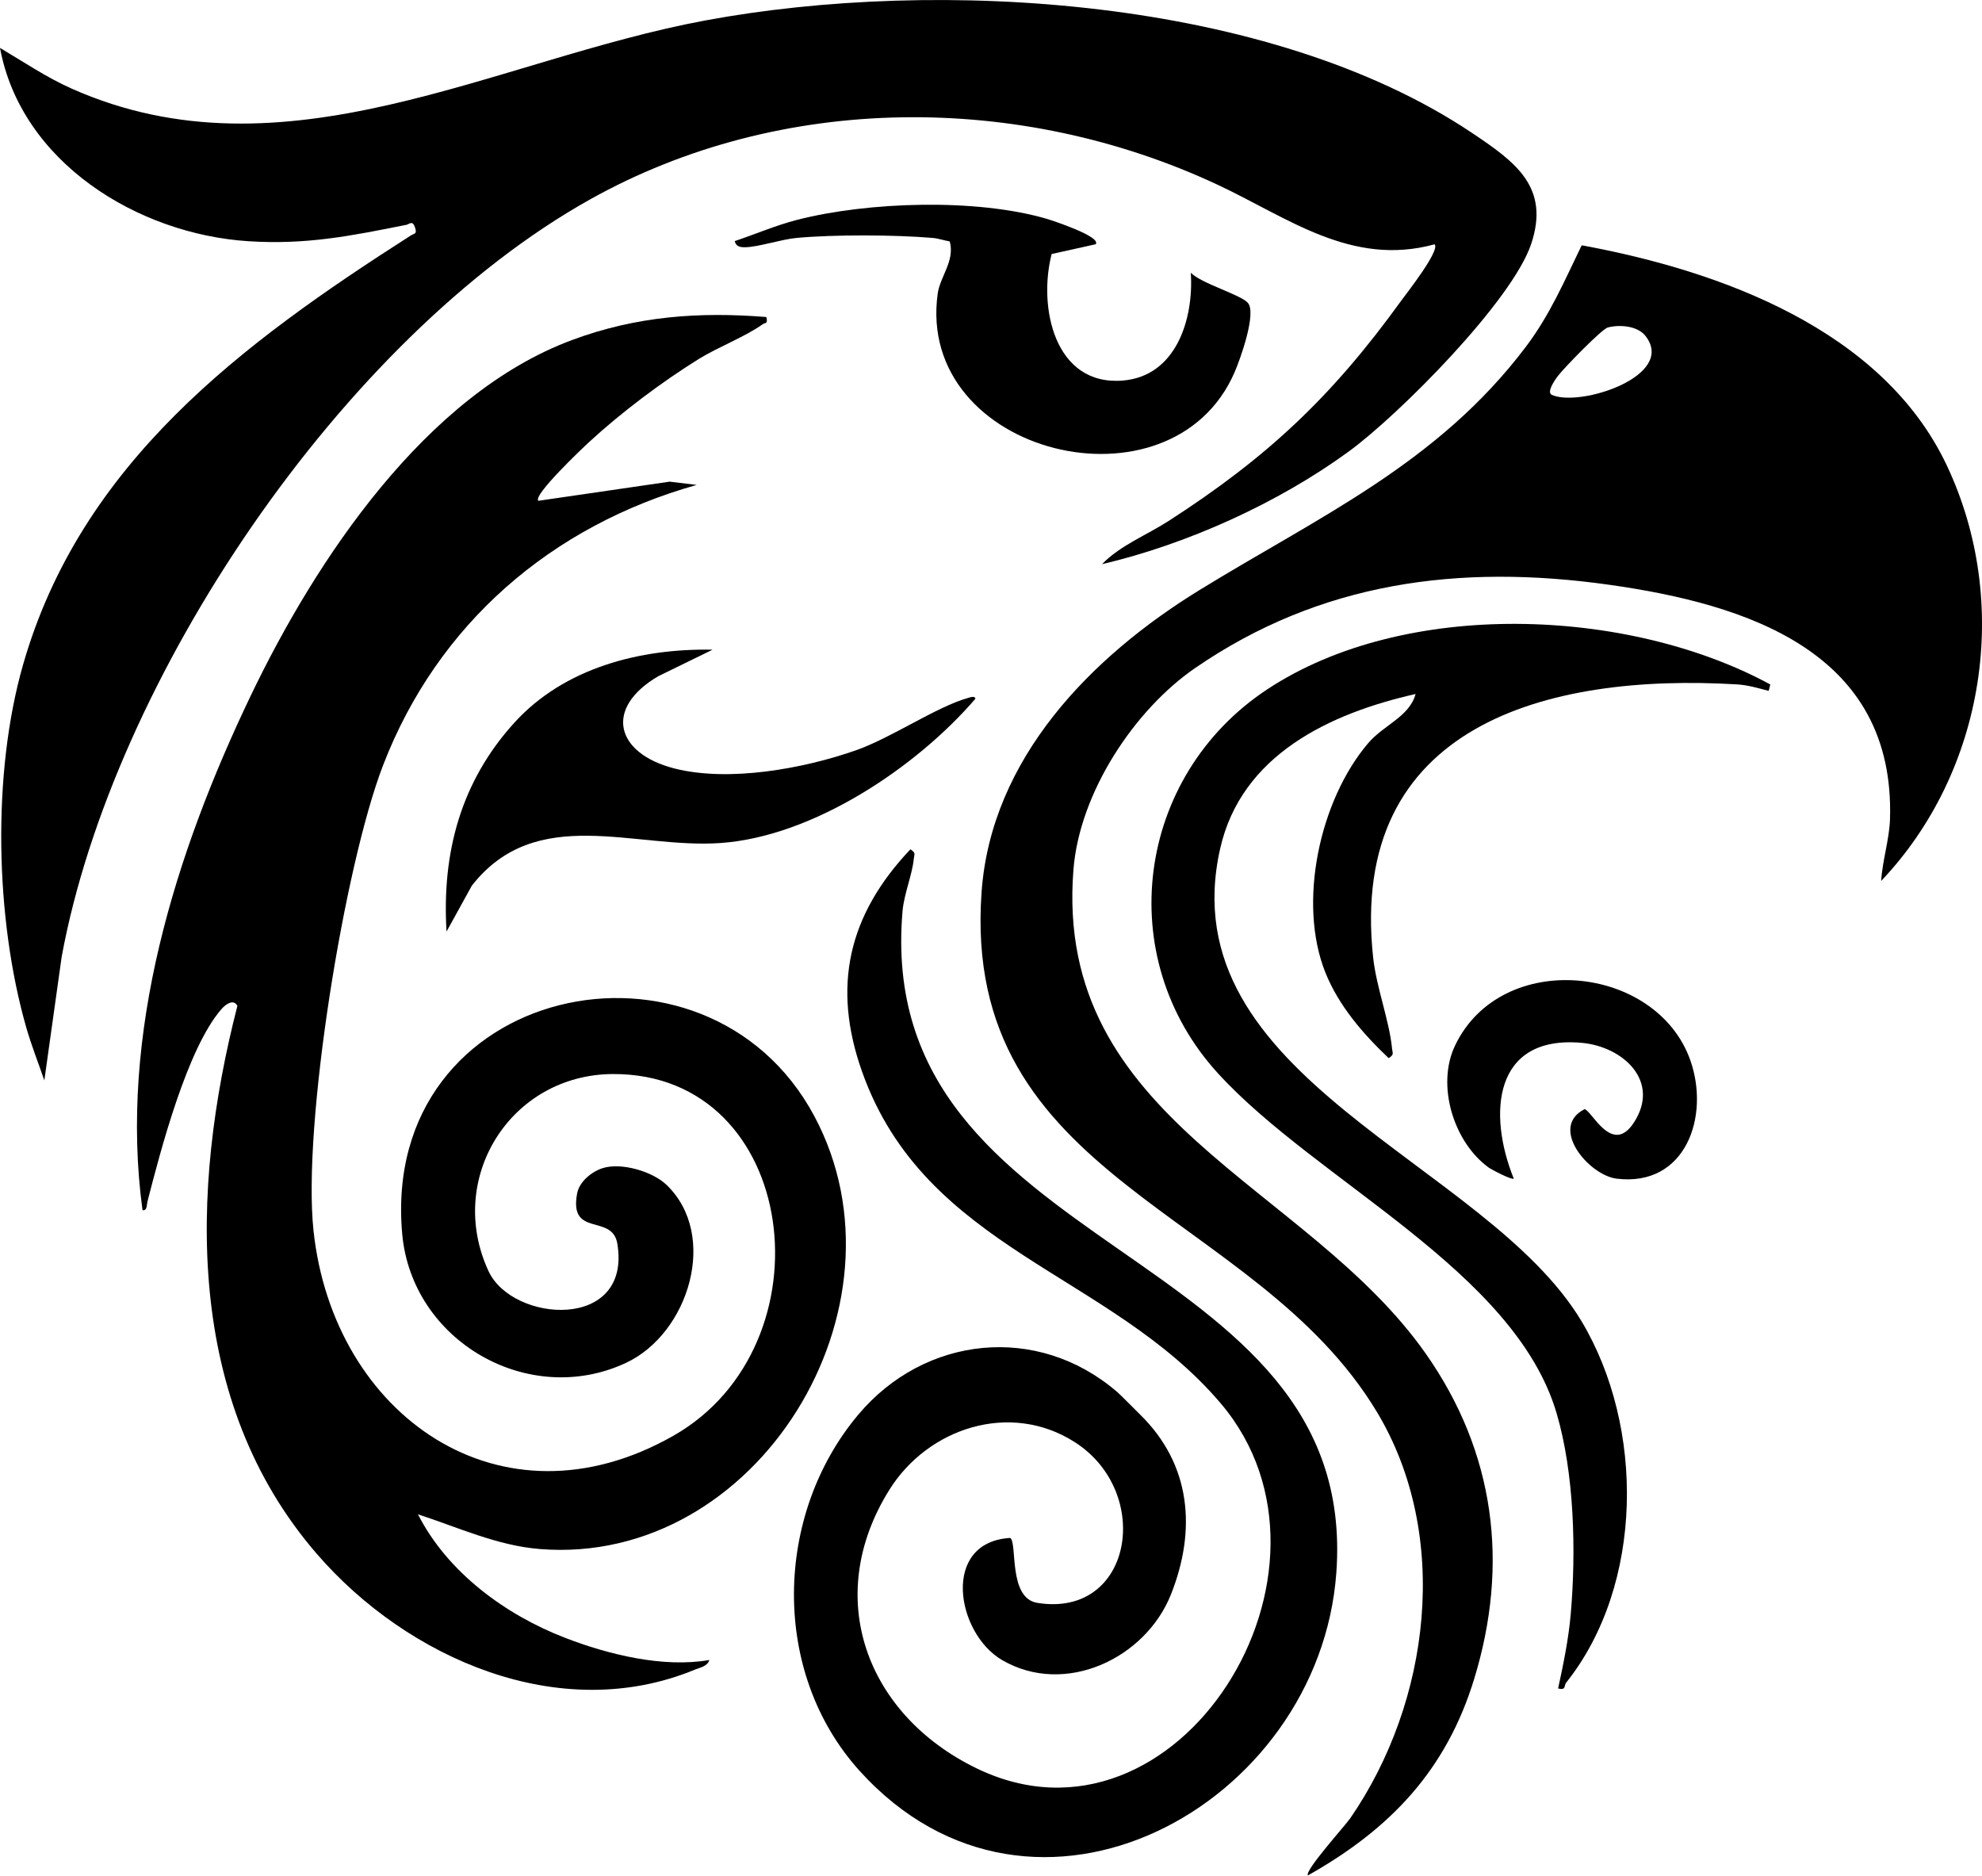
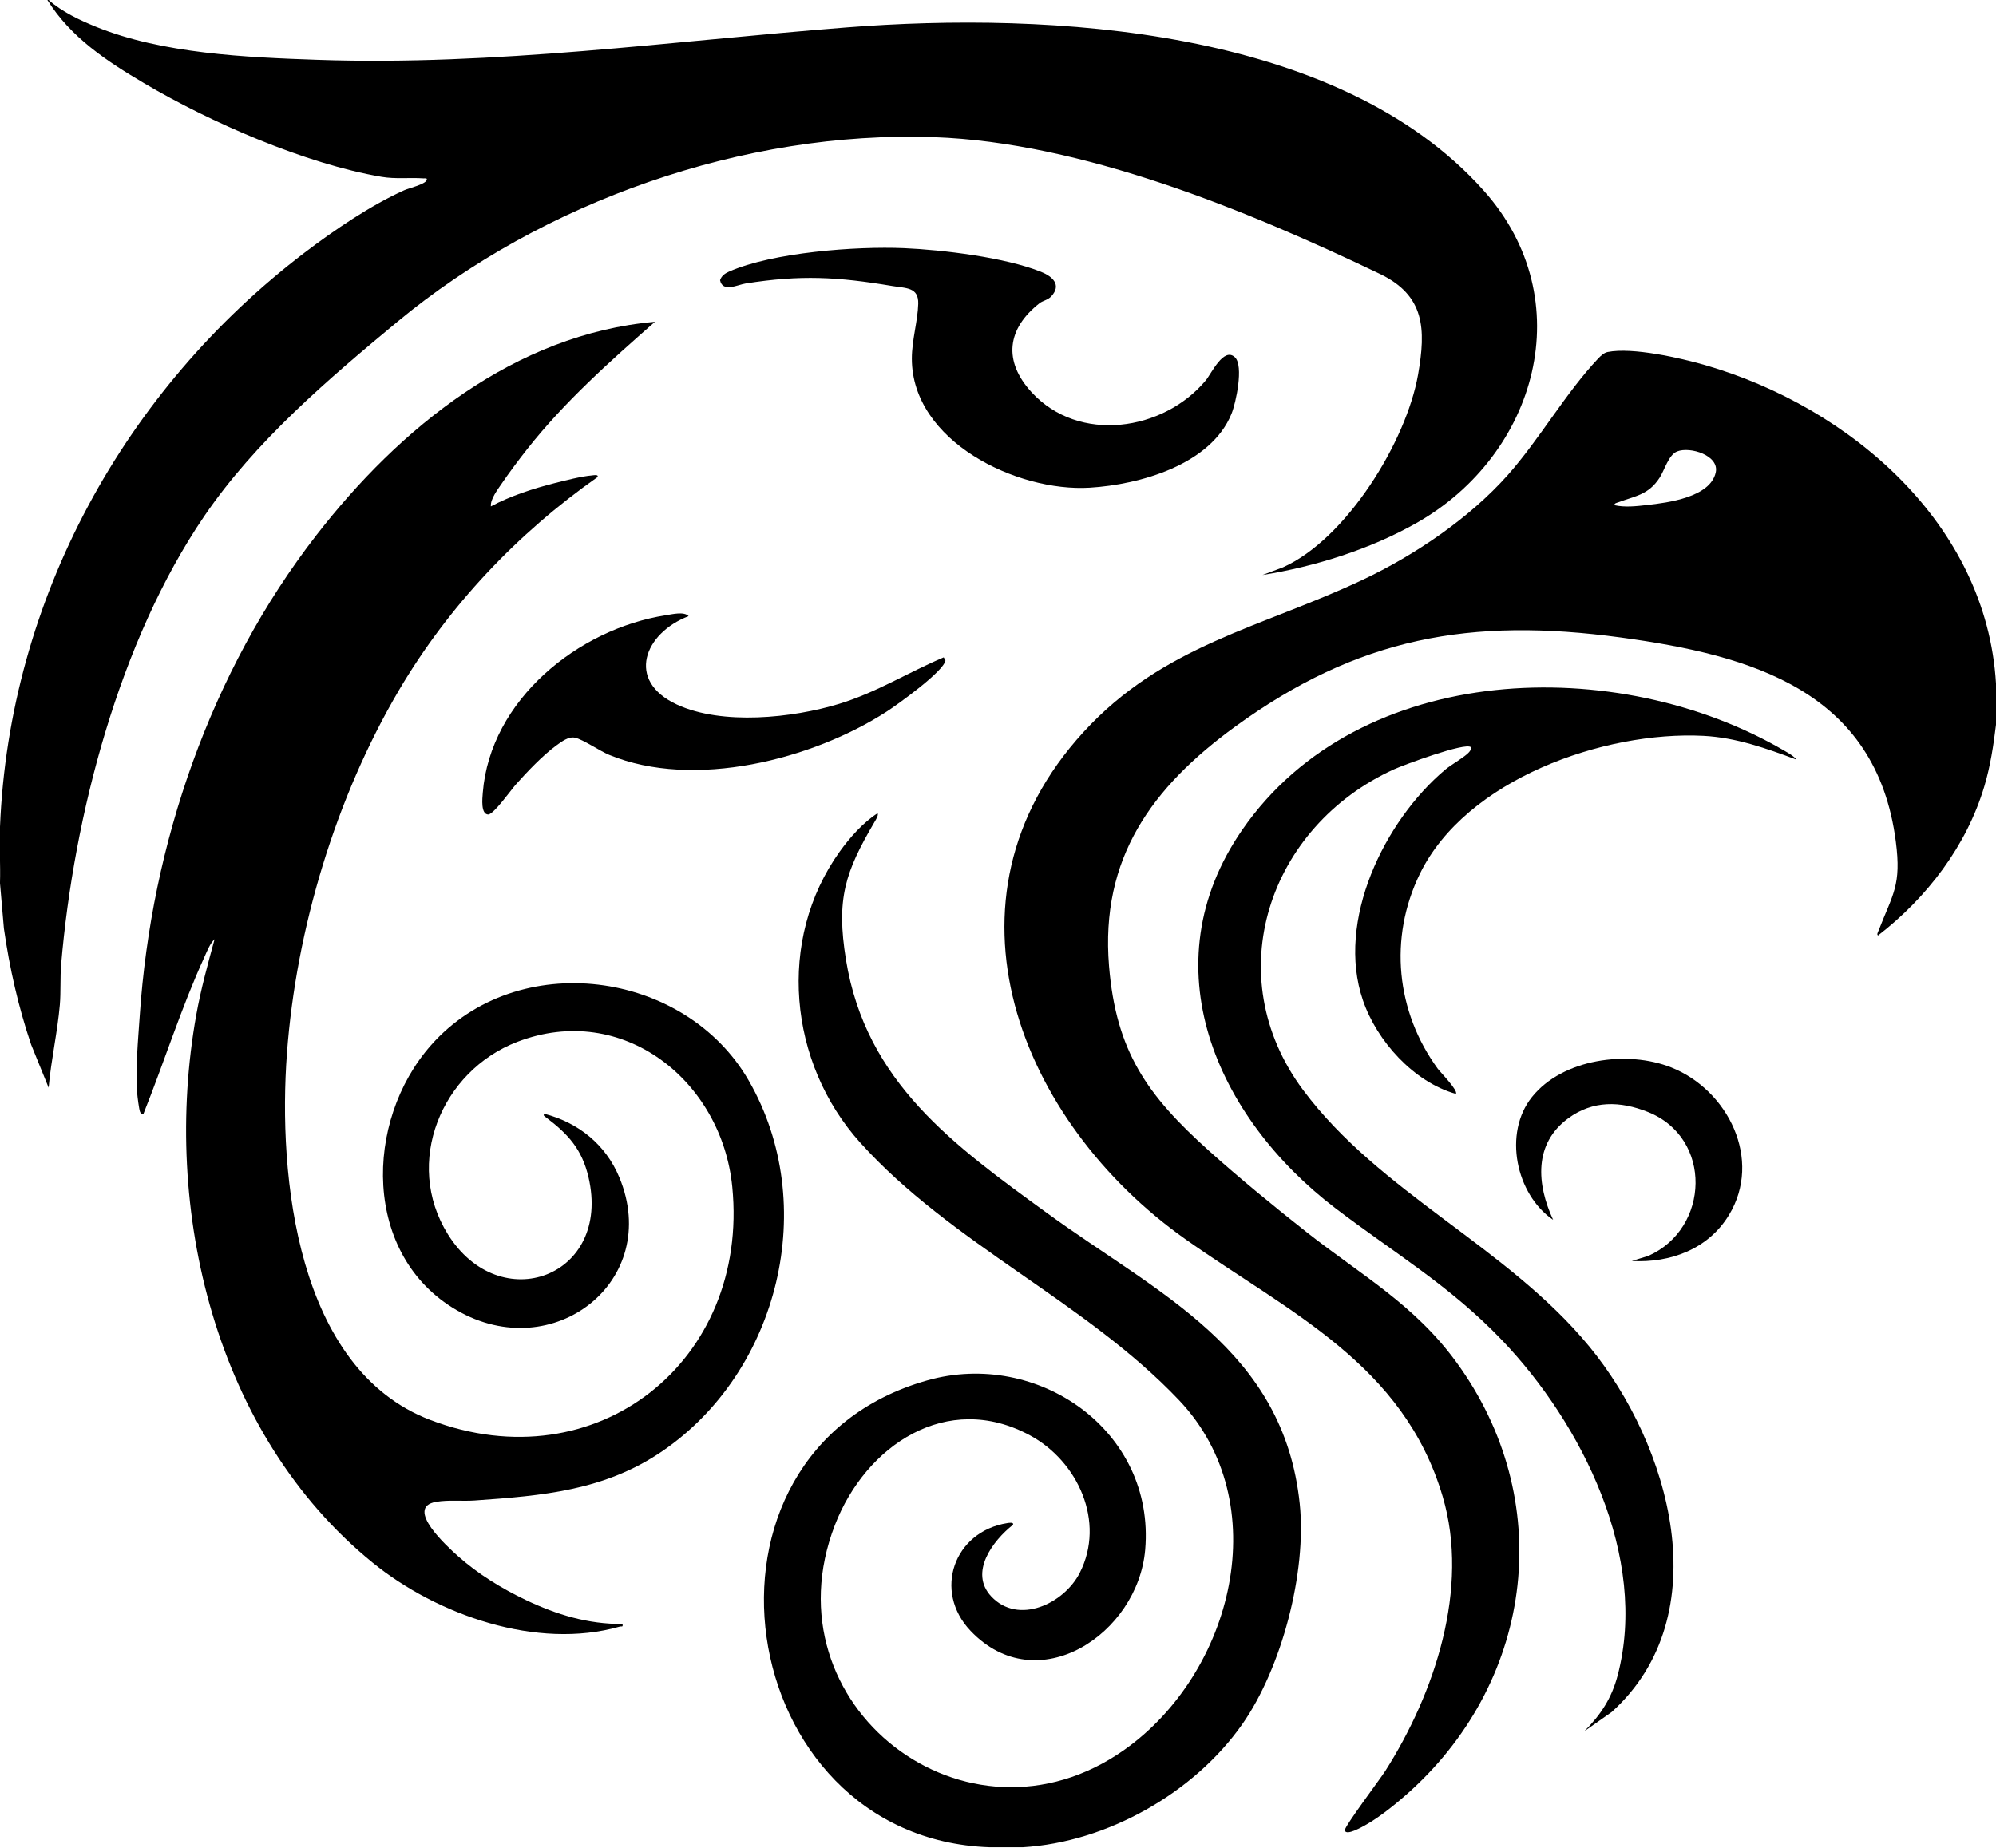
- <svg xmlns="http://www.w3.org/2000/svg" id="Capa_1" data-name="Capa 1" viewBox="0 0 625.84 592.12">
-   <path d="M241.99,100.12c.53,2.26-.32,1.63-1.24,2.3-5.18,3.76-14.24,7.28-20.06,10.89-11.78,7.32-24.52,16.9-34.71,26.29-1.86,1.71-17.85,16.82-15.98,18.51l41.45-6.04,8.54,1.03c-45.88,12.9-81.81,43.87-99.02,88.49-12.24,31.74-25.54,113.79-21.97,147.01,6.25,58.21,59.1,95.74,113.66,64.68,50.16-28.56,39.79-114.43-19.12-114.18-32.35.14-52.86,32.99-39.28,62.23,7.61,16.37,45.26,18.93,40.67-8.68-1.6-9.6-15.32-1.8-12.7-15.83.7-3.74,4.56-6.89,8.06-8.01,5.84-1.87,15.74,1.01,20.19,5.29,16.53,15.9,7.04,46.9-12.8,56.18-30.75,14.39-67.64-6.81-70.68-40.71-7.1-79.17,96.04-101.02,130.15-37.15,32.1,60.1-17.89,142.13-86.65,136.65-13.48-1.07-25.88-6.85-38.52-10.97,9.3,18.31,27.6,31.73,46.48,39.01,13.68,5.28,30.97,9.53,45.52,6.99-.58,2-2.85,2.34-4.48,3.01-42.75,17.73-90.98-3.56-119.49-36.55-41.6-48.12-40.1-114.49-25.05-172.98-1.26-2.39-3.83-.36-5,.98-10.84,12.36-19.28,44.71-23.41,60.85-.26,1.01-.04,2.92-1.55,2.67-7.56-55.66,10.34-112.71,34.13-162.35,20.56-42.9,55.19-95.21,101.59-112.41,20.29-7.52,40.01-8.93,61.26-7.23Z" />
-   <path d="M347.99,178.11c5.64-5.85,14.05-9.16,20.92-13.57,31.35-20.19,51.66-39.32,73.48-69.52,1.68-2.33,12.47-16,10.6-17.89-26.31,7.23-46.5-8.53-68.64-18.86-62.23-29.06-137.59-29.11-198.03,4.69C108.21,106.62,35.58,214.41,19.47,302.1l-5.47,39.01c-1.91-5.57-4.1-11.09-5.73-16.78-9.8-34.3-10.83-80.1-1-114.43,18.28-63.82,69.26-101.54,122.43-135.54,1.19-.76,2.11-.34,1.28-2.73-.75-2.15-1.81-.82-2.61-.66-17.57,3.51-31.59,6.36-49.92,5.19C43.58,73.93,6.71,51.33,0,15.12c7.45,4.42,14.67,9.32,22.63,12.86,67.38,29.94,133.38-9.17,200.17-21.54,73.52-13.62,177.96-7.32,241.91,35.46,13.78,9.22,24.84,17.15,18.75,35.2-6.08,18.03-41.76,53.9-57.56,65.44-22.31,16.28-51.03,29.27-77.91,35.58Z" />
-   <path d="M594,278.12c.38-6.34,2.59-13.16,2.79-19.5,1.64-52.76-45.01-67.85-88.77-74.01-47.28-6.65-91.16-.88-130.71,26.35-18.96,13.06-36.42,39.11-38.36,63.62-6.26,79.33,73.53,99.08,111.26,152.81,21.85,31.13,26.4,66.4,15.27,102.72-8.86,28.91-26.56,47.4-52.49,62-1.18-1.41,11.72-15.65,13.4-18.09,25.27-36.68,31.84-89.21,8.4-128.21-38.6-64.2-131.46-72.73-124.84-164.23,3.05-42.22,34.69-74.31,68.75-95.25,37.77-23.24,75.22-39.9,103.13-76.87,7.67-10.17,12.2-20.89,17.61-32.01,43.7,8.02,94.99,26.58,115.27,69.46,20.47,43.29,12.22,96.51-20.7,131.21ZM507.73,103.37c-1.97.51-13.9,12.84-15.74,15.25-.7.91-3.78,5.07-2.03,6.03,8.87,4.04,39.53-5.97,29.61-18.6-2.51-3.19-8.12-3.63-11.84-2.67Z" />
-   <path d="M352.7,439.41c1.12.96,5.55,5.49,7.3,7.2,16.18,15.83,17.79,36.53,9.75,56.77-8.05,20.27-33.46,32.28-53.29,20.76-14.6-8.48-19.39-37.3,2.54-38.58,2.31,1.64-.74,18.99,8.54,20.5,30.07,4.9,36.68-34.9,11.78-50.78-20.31-12.95-46.27-4.52-58.53,15.14-21.2,34-7.13,71.02,27.53,87.86,63.55,30.88,121.78-62.57,77.17-115.17-35-41.28-93.27-48.43-113.27-104.73-9.56-26.91-4.42-49.46,15.26-70.24,1.81,1.23,1.21,1.45,1.06,3.01-.48,4.98-3.09,11.14-3.55,16.48-9.48,110.1,144.64,104.24,136.97,208.97-5.39,73.65-95.59,123.18-150.5,62.53-28.16-31.11-27.04-80.84-.46-112.48,20.99-24.98,56.59-28.8,81.68-7.24Z" />
-   <path d="M558.99,216.13l-.51,2c-3.26-.86-6.56-1.84-9.95-2.05-59.86-3.59-122.84,12.79-114.95,86.17,1.02,9.51,5.14,20.01,5.98,28.83.15,1.56.74,1.78-1.06,3.01-8.06-7.63-15.79-16.55-19.98-27-8.86-22.09-1.83-54.47,13.5-72.46,4.93-5.78,13.01-8.33,14.97-15.52-27.08,6.13-55,19.18-61.7,48.79-16.43,72.66,83.84,98.69,114.12,149.28,19.89,33.23,19.75,83.12-4.84,114.03-.83,1.04.04,2.53-2.58,1.88,1.67-7.67,3.31-15.67,3.99-23.5,1.72-19.78,1.15-44.42-4.49-63.49-13.32-45-75.6-73.03-106.82-107.13-33.69-36.78-25.88-93.98,15.42-121.29,43.42-28.71,113.94-25.99,158.91-1.57Z" />
-   <path d="M345.99,77.11l-13.92,3.09c-4.34,16.85.95,41.71,22.47,39.95,16.85-1.38,22.43-19.41,21.47-34.03,3.35,3.41,15.66,6.87,18,9.48,2.87,3.2-2.39,17.8-4.15,21.87-19.89,46.06-100.83,26.12-93.77-24.77.75-5.39,5.5-10.38,3.8-16.48-1.79-.3-3.57-.94-5.4-1.1-11.81-1.01-31.19-1.1-42.98,0-4.84.45-12.04,2.87-16.16,2.94-1.58.02-2.94-.17-3.35-1.94,6.63-2.22,12.96-4.98,19.78-6.73,22.4-5.72,56.52-6.81,78.73-.3,1.48.43,17.33,5.6,15.48,8Z" />
-   <path d="M224.99,205.13l-17.12,8.36c-17.26,10.1-13.54,24.39,5.12,29.14,17.17,4.36,40.67.08,57.27-5.74,11.26-3.95,25.44-13.75,35.45-16.55.73-.2,2.17-.73,2.28.28-18.67,21.69-51.21,43.48-80.46,45.54-27.27,1.93-58.19-12.54-78.54,13.46l-7.99,14.49c-1.52-24.96,4.55-47.43,21.48-66.01,15.73-17.27,39.68-23.41,62.51-22.98Z" />
-   <path d="M477.99,372.11c-.54.55-7-2.82-7.98-3.53-11.05-8.06-16.55-25.97-10.55-38.5,14.67-30.65,63.68-25.58,74.31,4.76,6.18,17.65-1.49,39.96-23.3,37.29-8.76-1.07-21.51-16.17-10.12-21.94,2.23.37,8.65,14.74,15.52,4.3,8.61-13.1-3.38-24.1-16.49-25.25-27.98-2.45-29.59,22.61-21.39,42.87Z" />
+ <svg xmlns="http://www.w3.org/2000/svg" id="Capa_1" version="1.1" viewBox="0 0 1600 1481">
+   <path d="M39,0c10.71,9.47,24.82,16.13,38.01,21.49,53.14,21.57,120.38,24.51,177.53,26.47,142.24,4.89,282.78-14.9,423.95-25.97,162.85-12.76,394.39-.02,511.02,131,77.91,87.52,42.51,211.46-53.84,266.19-37.23,21.15-81.55,35.06-123.67,41.82l16.35-6.13c50.94-22.74,99.02-100.98,108.39-154.61,6.4-36.66,5.44-63.37-30.77-80.73-106.44-51.03-238.58-105.4-357.44-109.56-151.99-5.32-313.76,51.6-430.03,148.05-55.7,46.2-113.91,95.77-154.94,156.06-67.89,99.74-104.46,239.84-114.56,359.44-.86,10.19-.15,21.76-1.02,31.98-1.87,21.86-7.07,44.52-9,66.51l-14.01-34.48c-10.29-30.29-17.32-61.48-21.84-93.16l-3.14-36.36c.45-14.95-.6-30.06,0-45,7.4-182.74,99.9-350.55,244.1-460.4,23.49-17.9,53.02-38.02,79.92-50.08,3.75-1.68,16.59-4.66,17.97-8.03.84-2.05-1.37-1.41-2.48-1.49-11.33-.82-22.18.72-33.76-1.26-61-10.42-136.88-43.51-190.06-74.94C85.92,49.21,56.63,30.02,38,0h1Z" />
+   <path d="M1600,548v33c-1.98,16.48-4.5,33.07-9.29,49.21-14.21,47.92-46.12,89.52-85.22,119.78-1.32-.65-.07-2.72.3-3.7,11.65-29.92,18.44-36.47,13.92-71.52-15.6-121.08-115.88-149.45-220.35-163.65-120.53-16.38-210.88-.18-309.28,71.46-66.76,48.6-108.15,105.47-101.08,191.9,5.61,68.48,30.58,103.65,79.98,148.02,24.63,22.13,52.49,44.94,78.54,65.46,43.89,34.56,86.1,57.78,119.89,104.11,79.95,109.61,62.88,252.87-36.4,343.43-9.93,9.06-24.11,20.72-35.71,27.29-2.55,1.44-16.33,9.54-17.3,4.66-.56-2.83,28.37-41.21,32.41-47.55,39.76-62.49,67.75-146.51,46.09-219.93-31.42-106.54-122.97-147.54-206.42-206.58-132.58-93.79-204.69-271.91-81.6-406.43,64.01-69.96,142.26-83.58,223.87-122.13,41.65-19.67,85.49-49.36,116.16-83.84,25.41-28.57,46.78-66.32,72.52-93.48,2.05-2.16,4.65-4.7,7.7-5.3,19.85-3.95,58.12,4.72,78.06,10.49,116.37,33.67,225.64,127.52,233.21,255.29ZM1294,404.99c8.69,1.94,17.65.85,26.37-.12,16.68-1.86,50.57-6.18,54.97-26.1,3.01-13.63-20.5-20.96-30.92-16.85-6.89,2.71-10.13,14.99-14.01,20.99-8.97,13.88-19.44,14.62-33.2,19.8-1.26.48-2.94.6-3.22,2.27Z" />
+   <path d="M793,1481c-206.17-7.34-253.23-316.66-49.79-374.29,88.77-25.15,182.96,40.43,174.77,135.77-5.8,67.57-86.51,121.27-139.98,65.01-30.33-31.91-13.31-79.71,29.59-86.4,1.11-.17,5.36-.91,4.4,1.4-16.11,12.69-35.39,38.23-17.39,57.42,21.71,23.14,58.34,5.82,70.92-18.88,20.86-40.95-1.53-89.53-39.81-110.23-66.63-36.04-131.84,8.12-156.47,71.95-55.72,144.36,105.83,269.48,232.09,180.09,86.87-61.5,121.95-197.92,43.7-280.36-74.95-78.96-182.62-125.39-255.54-206.46-57.37-63.78-67.1-162.55-16.32-233.35,7.99-11.14,18.86-23.39,30.32-30.68.89,1.7-1.41,5.21-2.29,6.71-23.89,40.63-30.95,61.91-23.08,110.68,15.89,98.42,86.68,148.98,161.56,203.44,89.06,64.76,189.28,109.03,202.19,232.81,5.71,54.75-14.4,131.56-46.04,176.7-38.74,55.28-108.44,94.62-175.83,98.67h-27Z" />
+   <path d="M1440,608.99c-24.14-9.02-48.4-17.7-74.46-19.03-79.69-4.08-190.54,34.93-227.4,110.68-25.04,51.46-19.09,110.42,14.44,156.27,1.87,2.55,16.74,17.7,14.41,20.08-33.69-9.47-63.33-42.36-74.47-75.02-21.76-63.78,17.05-143.75,66.01-184.95,4.6-3.87,16.14-10.44,19.04-13.96,1.12-1.35,1.78-2.14,1.43-4.06-4.28-4.08-53.92,14.29-61.67,17.82-100.37,45.75-141.15,165.29-72.74,257.09,61.44,82.44,163.54,125.57,229.39,205.61,64.62,78.55,104.11,215,18.04,292.99l-22.01,15.48c13.19-13.23,21.92-26.54,26.71-44.78,24.87-94.75-28.6-201.71-92.68-268.73-42.16-44.1-86.69-70-133.92-106.08-95.13-72.67-149.36-194.49-74.33-303.11,93.95-136.01,301.47-141.59,434.75-63.31,3.12,1.83,7.41,4.19,9.47,7.02Z" />
+   <path d="M1308.01,1010.99l13.35-4.13c49.2-21.87,51.72-94.57-.37-115.35-22.16-8.84-44.14-9.45-63.9,5.07-27.81,20.44-25.31,52.83-12.1,81.41-29.92-20.44-40.17-69.51-16.97-98.48,24.59-30.71,76.49-37.71,111.67-23.72,45.5,18.1,73.38,73.95,46.13,118.52-16.58,27.13-46.78,38.36-77.82,36.67Z" />
+   <g>
+     <path d="M525,258.01c-36.12,31.71-72.56,64.17-102.42,102.07-6.53,8.28-14.5,18.92-20.4,27.6-3.34,4.92-9.2,12.49-8.69,18.31,15.7-8.41,34.02-14.33,51.29-18.71,8.56-2.17,21.3-5.44,29.85-6.15,1.1-.09,5.35-1.03,4.36,1.35-64.15,45.05-119.29,103.19-159.16,170.84-50.64,85.94-82.45,191.53-89.82,291.18-7.27,98.43,7.69,253.16,115.02,293.96,133.16,50.62,255.78-47.17,241.96-186.96-8.41-85.06-87.78-148.66-172.23-116.26-61.02,23.41-91.41,96.99-55.77,154.27,41.77,67.14,131.45,34.26,112.74-45.74-5.27-22.54-16.46-34.66-34.06-47.94-.9-.68-2.84-1.66-1.17-2.83,27.29,7.06,49.15,24.83,59.99,51.01,34.34,82.92-53.01,151.32-130.4,106.4-75.47-43.8-74.53-151.36-20.59-212.43,69.18-78.33,203.51-60.56,254.69,28.34,57.18,99.34,24.38,233.04-69.24,297.1-46.2,31.61-95.93,35.75-150.44,39.56-10.01.7-20.84-.64-30.91,1.09-25.9,4.46,9.47,36.35,17.4,43.43,16.18,14.43,35.09,26.02,54.66,35.34,24.65,11.73,49.73,19.31,77.35,19.15.48,2.88-.63,1.65-2.31,2.13-66.11,18.87-146.35-9.28-198.04-51.32-126.23-102.68-169.22-283.05-141.35-439.02,3.67-20.56,9.23-40.68,14.7-60.79-3.71,3.47-6.01,9.6-8.17,14.32-18.69,40.9-32.14,84.02-48.84,125.67-1.5.29-2.26-.33-2.78-1.7-.77-2.01-2.05-12.04-2.24-14.76-1.42-20.57.65-41.6,2.03-62.05,9.28-137.79,56.77-276.03,141.6-385.4,66.54-85.8,159.09-161.27,271.41-171.08Z" />
+     <path d="M842.65,237.65c-2.64,2.85-6.87,3.51-9.21,5.33-26.29,20.5-29.49,46.5-6.47,71.54,37.78,41.11,105.44,31.32,139.54-9.51,4.39-5.25,14.47-27.28,23.48-18.5,7.06,6.88.77,36.39-2.8,45.18-16.58,40.87-73.53,56.87-113.7,59.3-58.32,3.53-142.54-37.15-142.55-103.49,0-14.96,4.76-30.17,5.12-43.96.35-13.4-9.72-12.38-20.85-14.25-43.76-7.36-73.33-9-117.45-2.03-6.56,1.04-18.5,7.46-20.55-2.6,1.11-3.47,3.91-5.45,7.09-6.86,35.1-15.5,101.83-20.47,140.24-18.84,31.16,1.33,81.25,7.42,110.01,18.99,9.02,3.63,16.74,10.38,8.1,19.7Z" />
+     <path d="M552,493.99c-35.43,13.46-50.69,51.77-9.36,70.87,36.33,16.79,92.65,10.83,130.12-.59,29.83-9.1,55.3-25.25,83.7-37.26l1.41,2.34c-.81,8.56-38.54,35.6-46.97,41.06-59.65,38.62-154.77,62.79-222.6,34.78-7.49-3.09-20.9-12.33-27.32-13.75-5.28-1.17-10.79,3.16-14.91,6.13-10.86,7.85-23.6,21.3-32.59,31.41-3.97,4.46-17.48,23.61-22.06,24.04-6.17-.12-4.78-12.84-4.41-17.51,5.95-74.45,76.54-131.35,146.75-142.25,5.06-.78,14.62-3.19,18.23.72Z" />
+   </g>
</svg>
